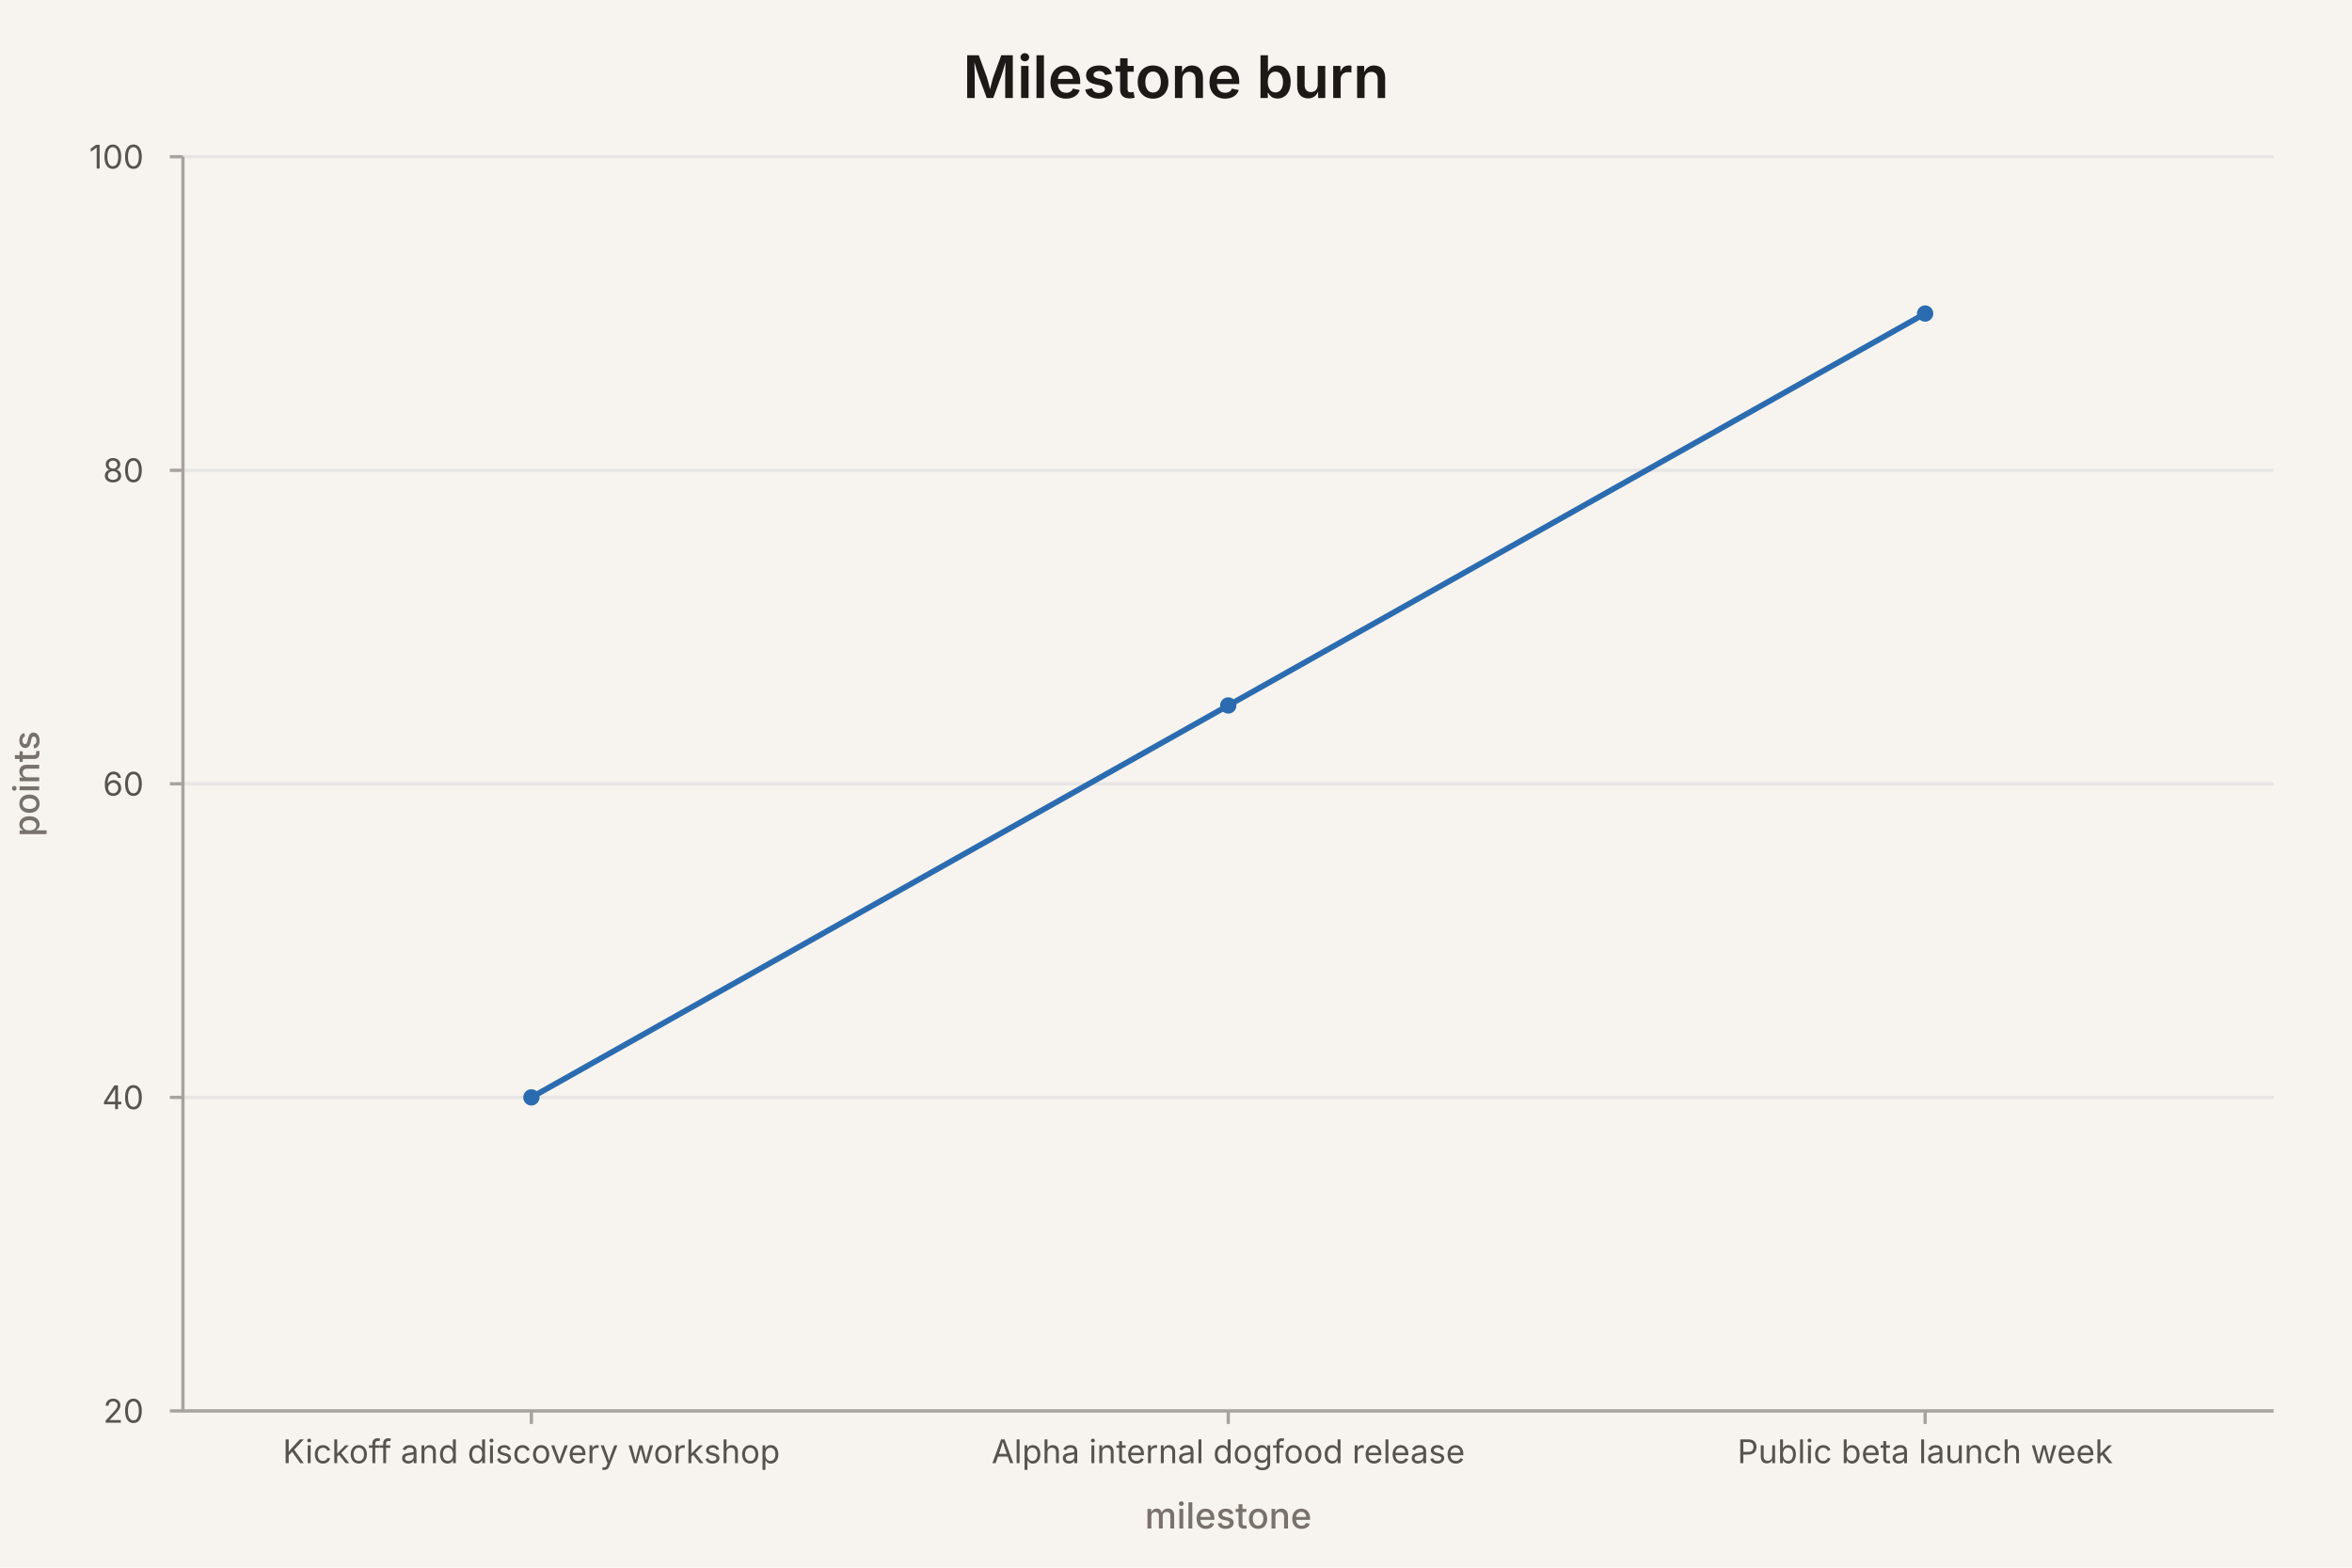
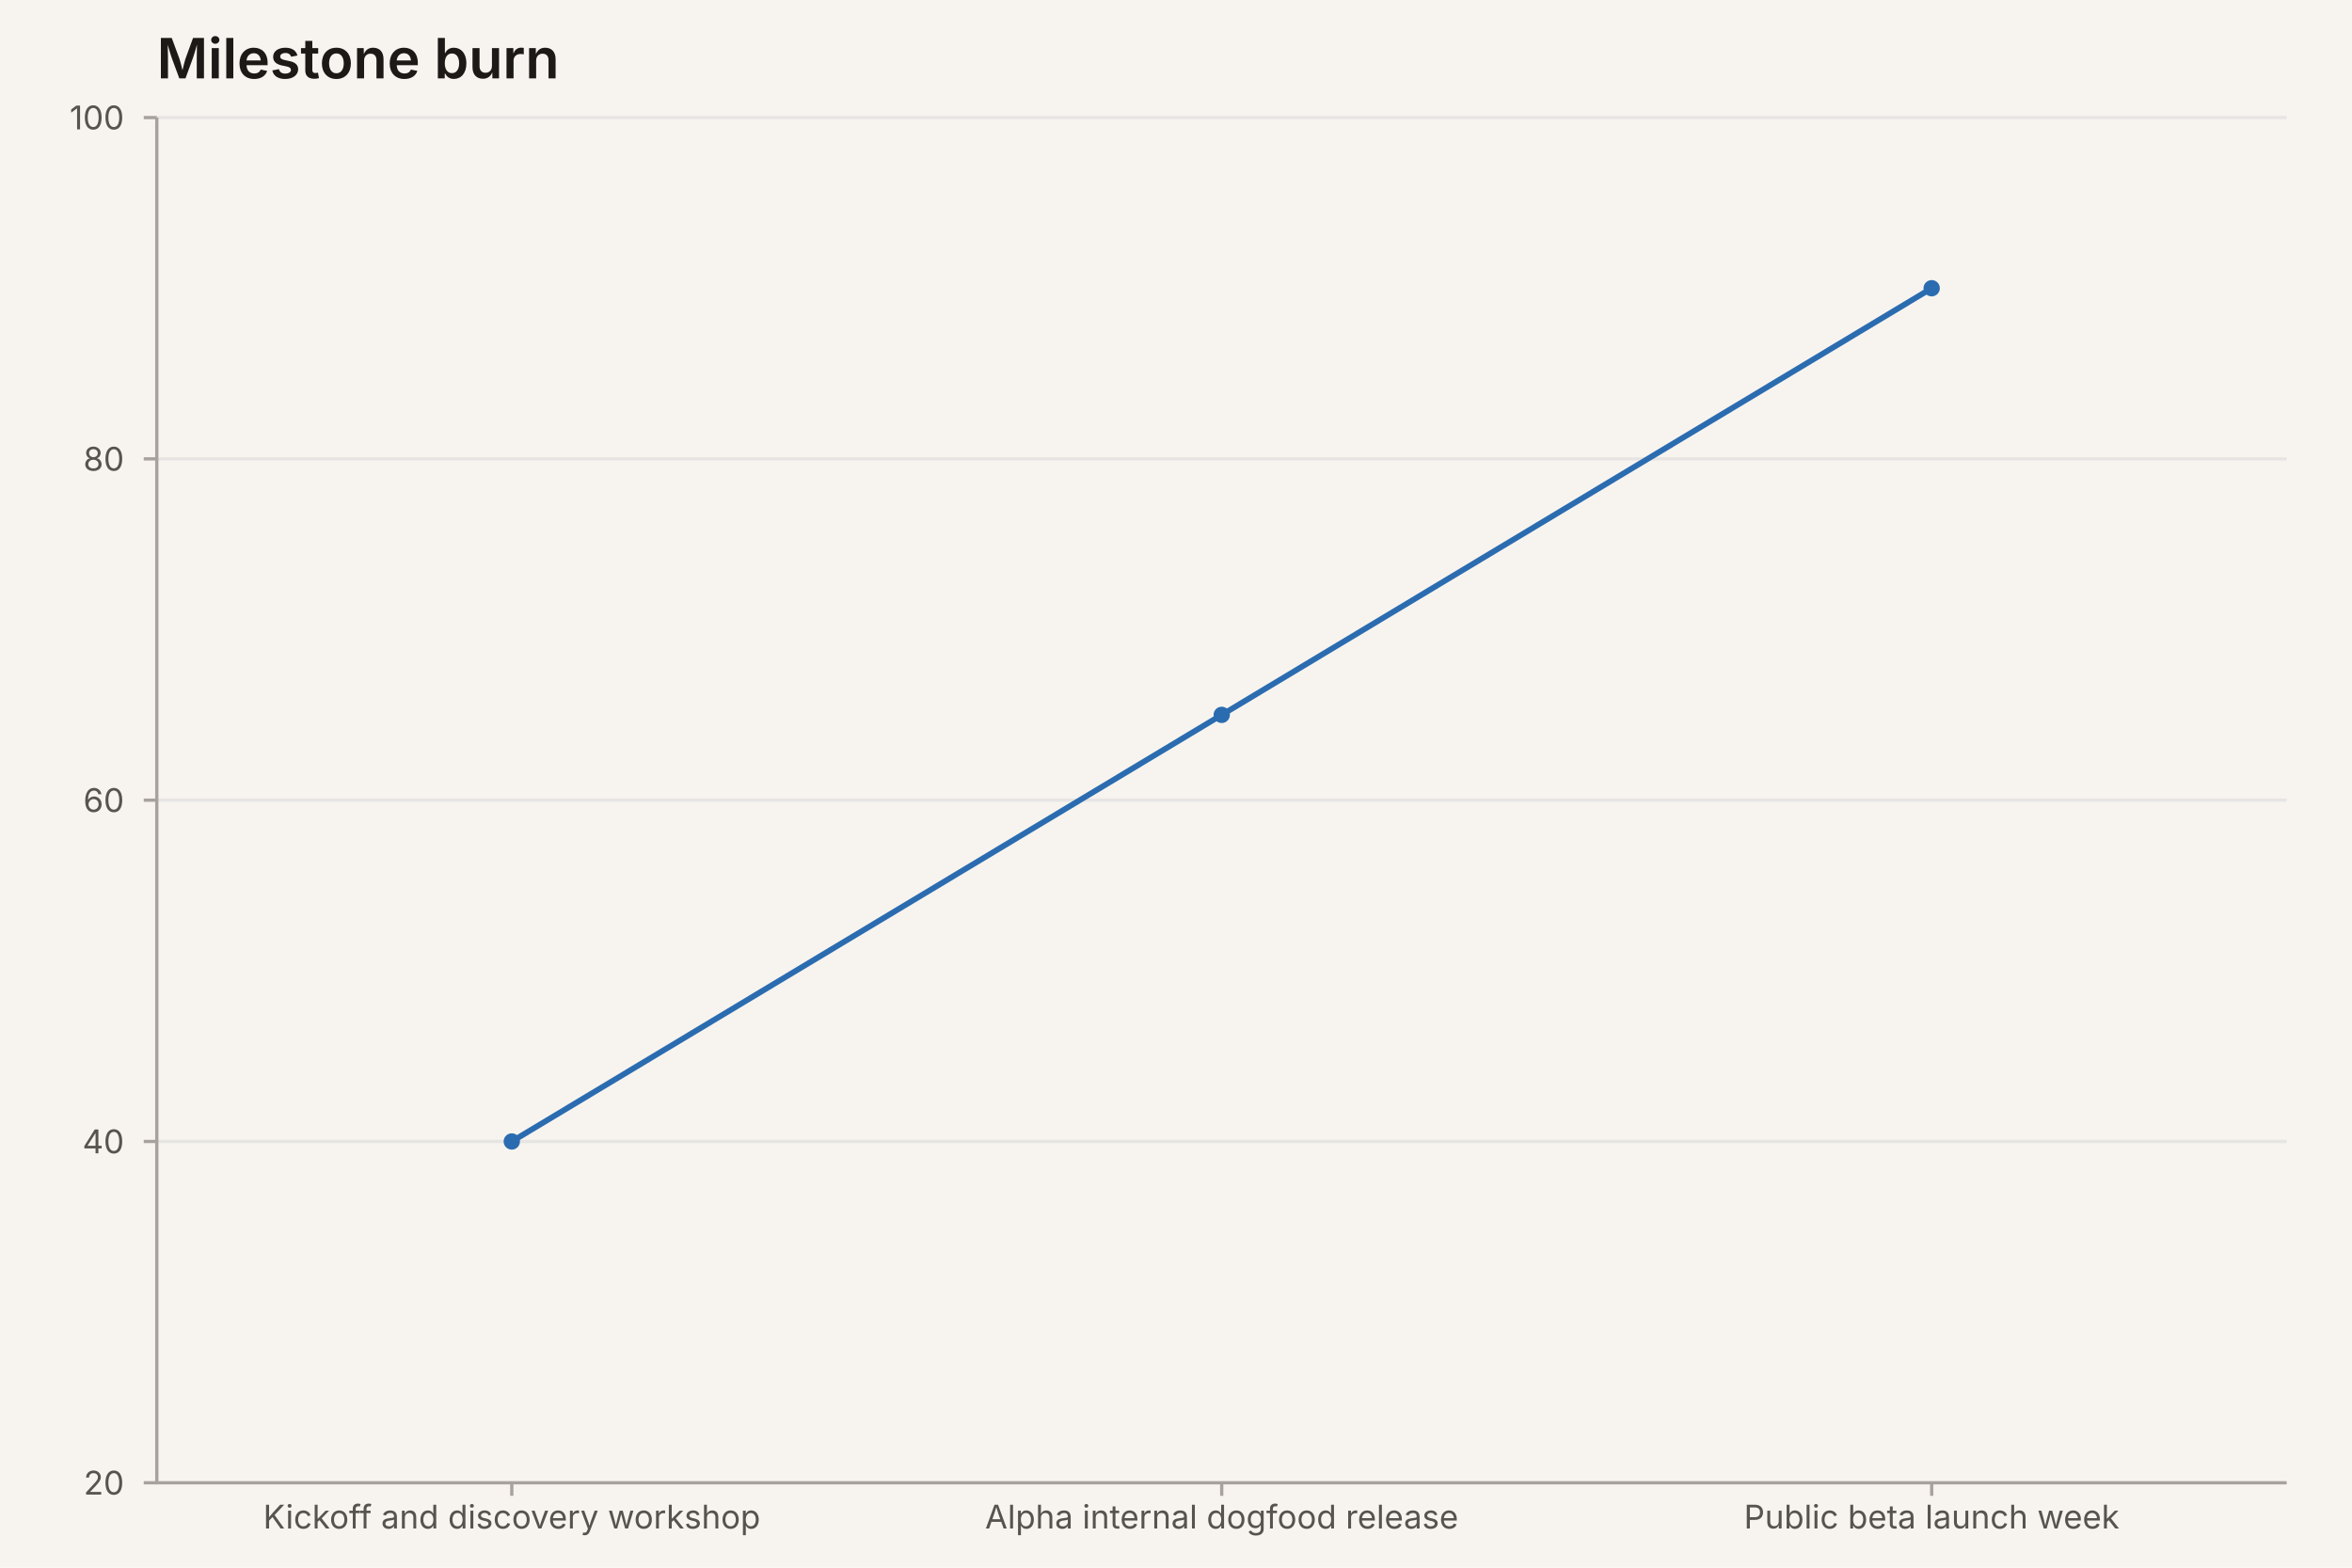
<svg xmlns="http://www.w3.org/2000/svg" width="720" height="480" viewBox="0 0 720 480" role="img" aria-label="line chart: Milestone burn, 3 rows" aria-labelledby="mv-75331df514bdc1ab-title" aria-describedby="mv-75331df514bdc1ab-desc" data-markvis="2" data-chart-type="line" data-id="mv-75331df514bdc1ab" font-family="ui-sans-serif, system-ui, -apple-system, &quot;Segoe UI&quot;, sans-serif" font-size="12" fill="#1C1917">
  <rect width="100%" height="100%" fill="#F7F4EF" />
-   <text x="360" y="30" text-anchor="middle" font-size="18" font-weight="600" fill="#1C1917">Milestone burn</text>
+   <text x="48" y="24" text-anchor="start" font-size="17" font-weight="600" fill="#1C1917">Milestone burn</text>
  <g fill="none" stroke="#E7E5E4" stroke-width="1">
-     <line x1="56" x2="696" y1="432" y2="432" />
-     <line x1="56" x2="696" y1="336" y2="336" />
-     <line x1="56" x2="696" y1="240" y2="240" />
-     <line x1="56" x2="696" y1="144" y2="144" />
-     <line x1="56" x2="696" y1="48" y2="48" />
+     <line x1="48" x2="700" y1="349.5" y2="349.5" />
+     <line x1="48" x2="700" y1="245" y2="245" />
+     <line x1="48" x2="700" y1="140.5" y2="140.5" />
+     <line x1="48" x2="700" y1="36" y2="36" />
  </g>
-   <path d="M56 48 L56 432 L696 432" fill="none" stroke="#A8A29E" stroke-width="1" />
+   <path d="M48 36 L48 454 L700 454" fill="none" stroke="#A8A29E" stroke-width="1" />
  <g fill="#57534E" font-size="10" font-weight="400">
-     <line x1="52" x2="56" y1="432" y2="432" stroke="#A8A29E" />
-     <text x="44" y="432" text-anchor="end" dominant-baseline="middle">20</text>
-     <line x1="52" x2="56" y1="336" y2="336" stroke="#A8A29E" />
-     <text x="44" y="336" text-anchor="end" dominant-baseline="middle">40</text>
-     <line x1="52" x2="56" y1="240" y2="240" stroke="#A8A29E" />
-     <text x="44" y="240" text-anchor="end" dominant-baseline="middle">60</text>
-     <line x1="52" x2="56" y1="144" y2="144" stroke="#A8A29E" />
-     <text x="44" y="144" text-anchor="end" dominant-baseline="middle">80</text>
-     <line x1="52" x2="56" y1="48" y2="48" stroke="#A8A29E" />
-     <text x="44" y="48" text-anchor="end" dominant-baseline="middle">100</text>
-     <line x1="162.67" x2="162.67" y1="432" y2="436" stroke="#A8A29E" />
-     <text x="162.67" y="448" text-anchor="middle" font-size="10" data-full-label="Kickoff and discovery workshop">Kickoff and discovery workshop</text>
-     <line x1="376" x2="376" y1="432" y2="436" stroke="#A8A29E" />
-     <text x="376" y="448" text-anchor="middle" font-size="10" data-full-label="Alpha internal dogfood release">Alpha internal dogfood release</text>
-     <line x1="589.33" x2="589.33" y1="432" y2="436" stroke="#A8A29E" />
-     <text x="589.33" y="448" text-anchor="middle" font-size="10" data-full-label="Public beta launch week">Public beta launch week</text>
+     <line x1="44" x2="48" y1="454" y2="454" stroke="#A8A29E" />
+     <text x="38" y="454" text-anchor="end" dominant-baseline="middle">20</text>
+     <line x1="44" x2="48" y1="349.5" y2="349.5" stroke="#A8A29E" />
+     <text x="38" y="349.5" text-anchor="end" dominant-baseline="middle">40</text>
+     <line x1="44" x2="48" y1="245" y2="245" stroke="#A8A29E" />
+     <text x="38" y="245" text-anchor="end" dominant-baseline="middle">60</text>
+     <line x1="44" x2="48" y1="140.5" y2="140.5" stroke="#A8A29E" />
+     <text x="38" y="140.5" text-anchor="end" dominant-baseline="middle">80</text>
+     <line x1="44" x2="48" y1="36" y2="36" stroke="#A8A29E" />
+     <text x="38" y="36" text-anchor="end" dominant-baseline="middle">100</text>
+     <line x1="156.67" x2="156.67" y1="454" y2="458" stroke="#A8A29E" />
+     <text x="156.67" y="468" text-anchor="middle" font-size="10" data-full-label="Kickoff and discovery workshop">Kickoff and discovery workshop</text>
+     <line x1="374" x2="374" y1="454" y2="458" stroke="#A8A29E" />
+     <text x="374" y="468" text-anchor="middle" font-size="10" data-full-label="Alpha internal dogfood release">Alpha internal dogfood release</text>
+     <line x1="591.33" x2="591.33" y1="454" y2="458" stroke="#A8A29E" />
+     <text x="591.33" y="468" text-anchor="middle" font-size="10" data-full-label="Public beta launch week">Public beta launch week</text>
  </g>
-   <text x="12" y="240" text-anchor="middle" font-size="11" font-weight="500" fill="#78716C" transform="rotate(-90 12 240)">points</text>
-   <text x="376" y="468" text-anchor="middle" font-size="11" font-weight="500" fill="#78716C">milestone</text>
  <g fill="none">
-     <path d="M162.67 336 L376 216 L589.33 96" fill="none" stroke="#2B6CB0" stroke-width="1.75" stroke-linejoin="round" stroke-linecap="round" data-series="points" />
-     <circle cx="162.67" cy="336" r="2.5" fill="#2B6CB0" stroke="none" data-series="points" />
-     <circle cx="376" cy="216" r="2.5" fill="#2B6CB0" stroke="none" data-series="points" />
-     <circle cx="589.33" cy="96" r="2.5" fill="#2B6CB0" stroke="none" data-series="points" />
+     <path d="M156.67 349.5 L374 218.88 L591.33 88.25" fill="none" stroke="#2B6CB0" stroke-width="1.75" stroke-linejoin="round" stroke-linecap="round" data-series="points" />
+     <circle cx="156.67" cy="349.5" r="2.5" fill="#2B6CB0" stroke="none" data-series="points" />
+     <circle cx="374" cy="218.88" r="2.5" fill="#2B6CB0" stroke="none" data-series="points" />
+     <circle cx="591.33" cy="88.25" r="2.5" fill="#2B6CB0" stroke="none" data-series="points" />
  </g>
</svg>
